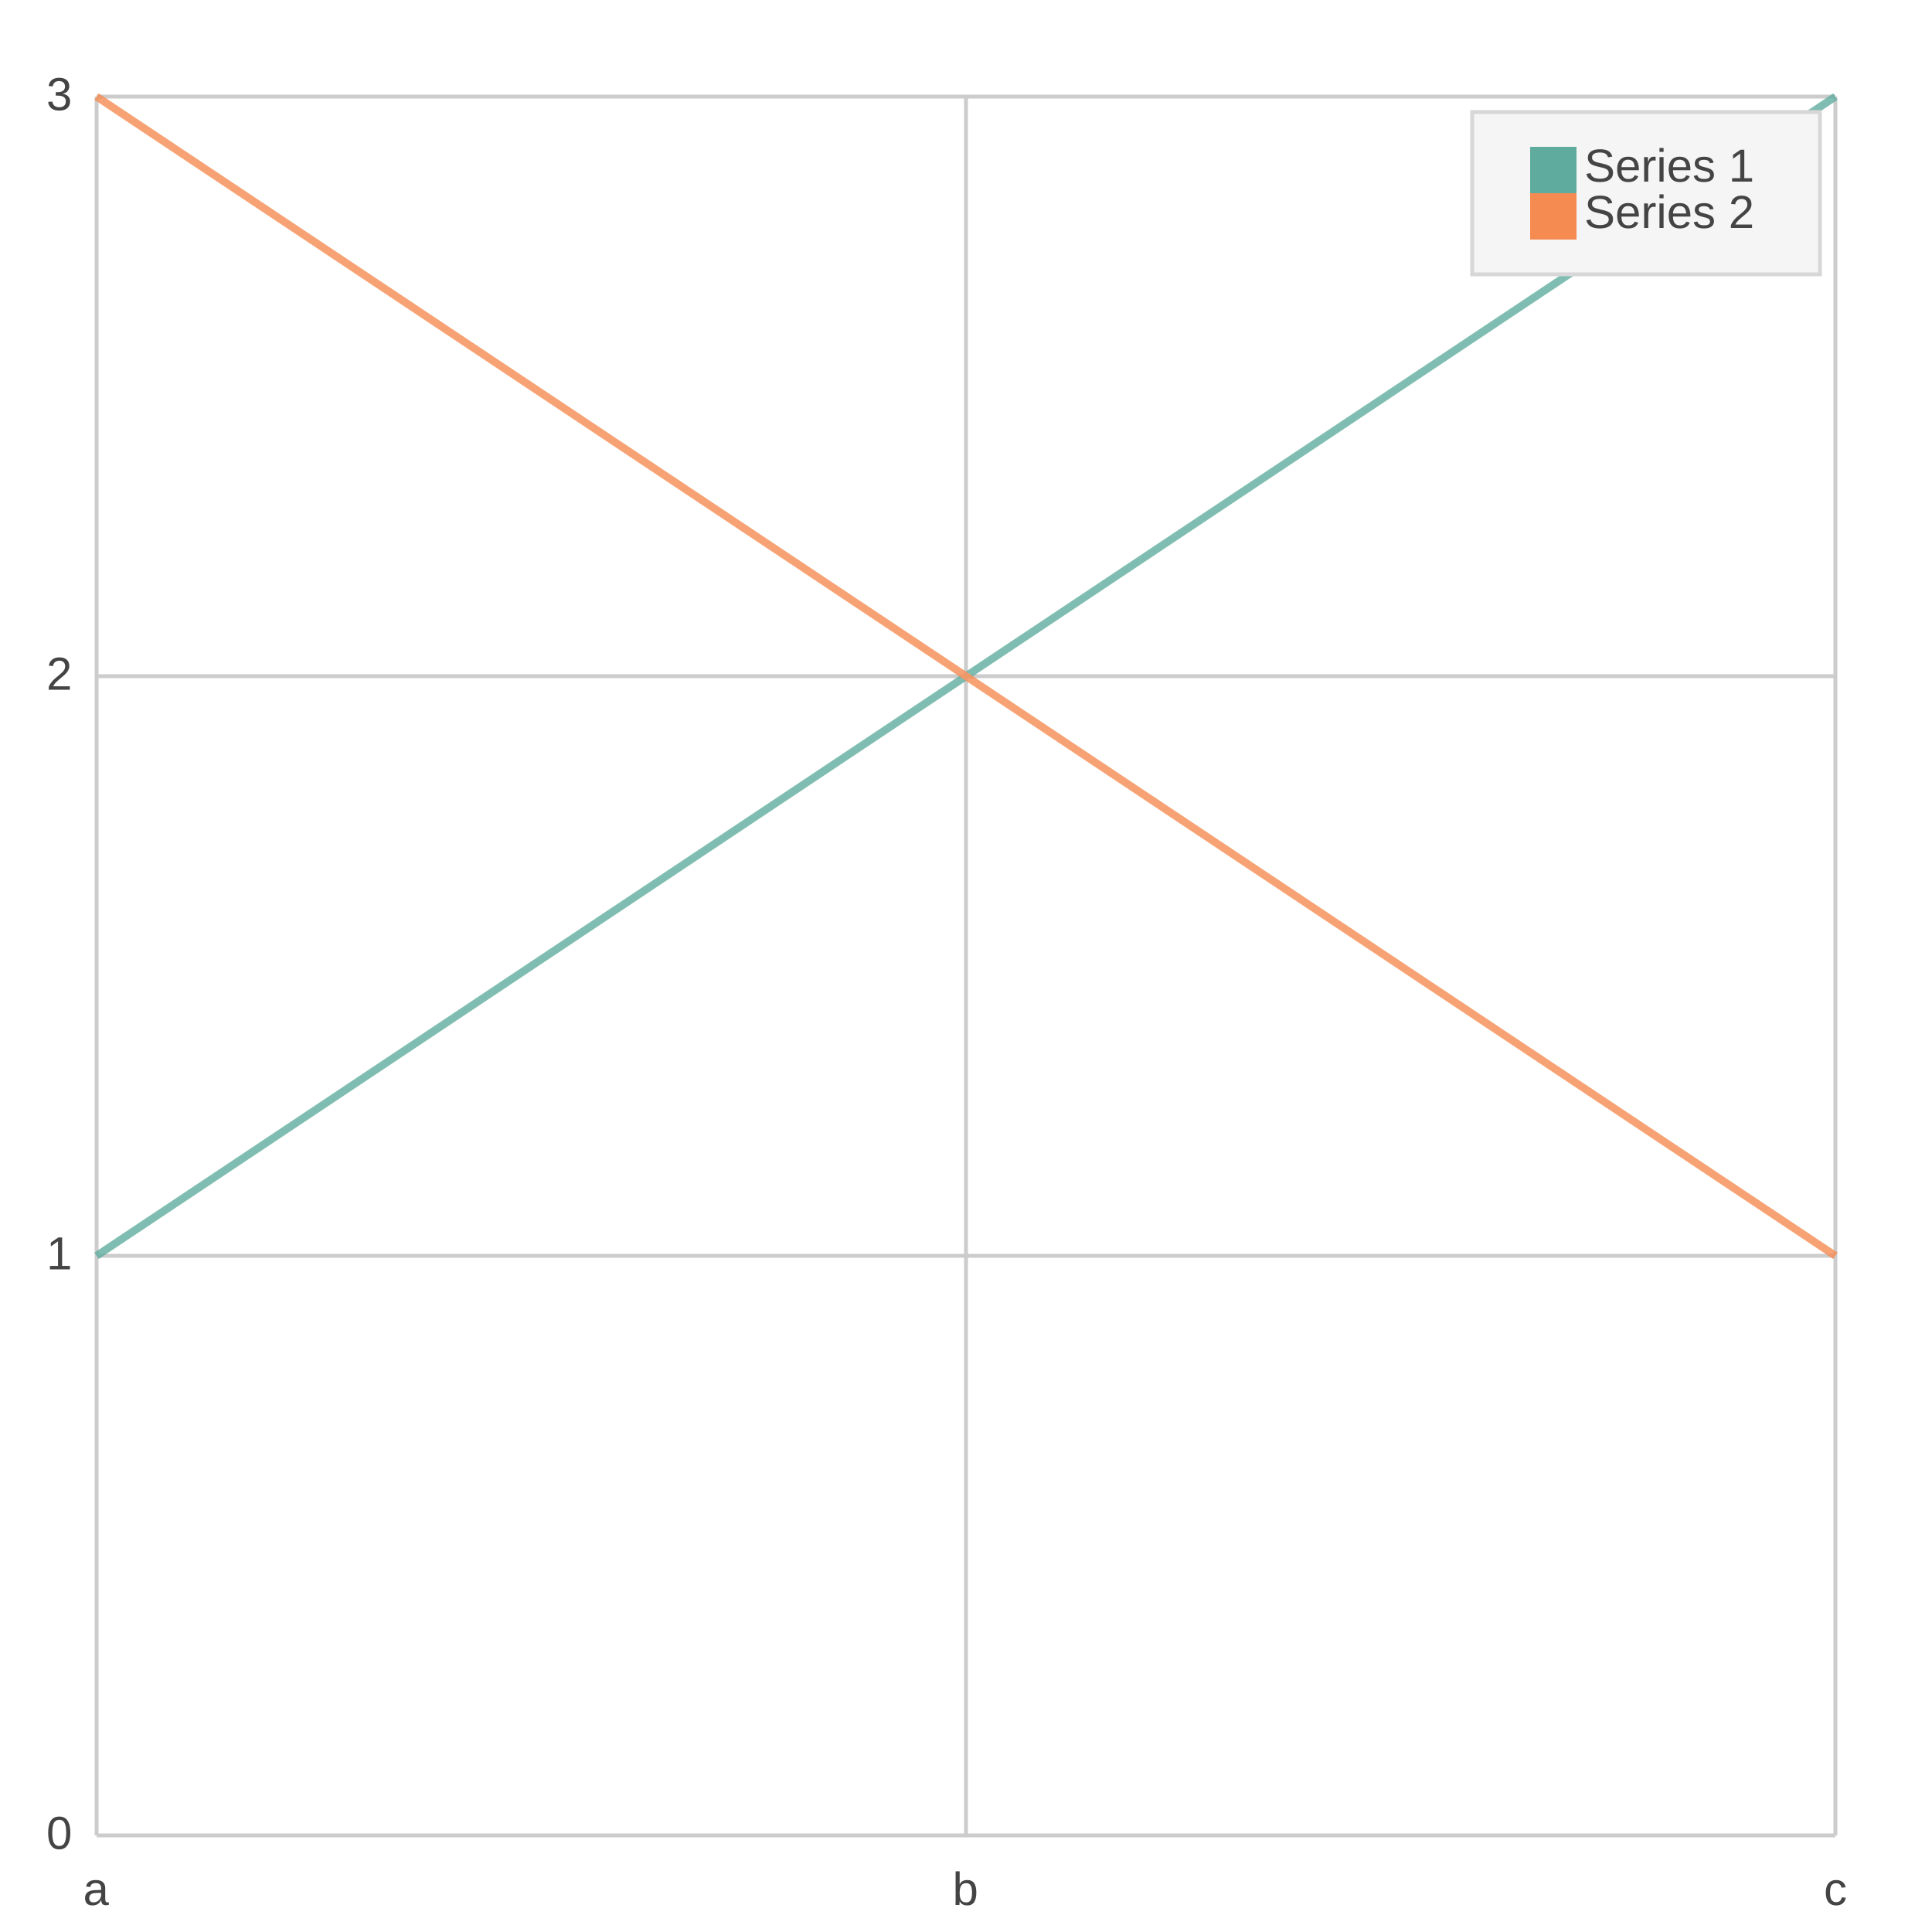
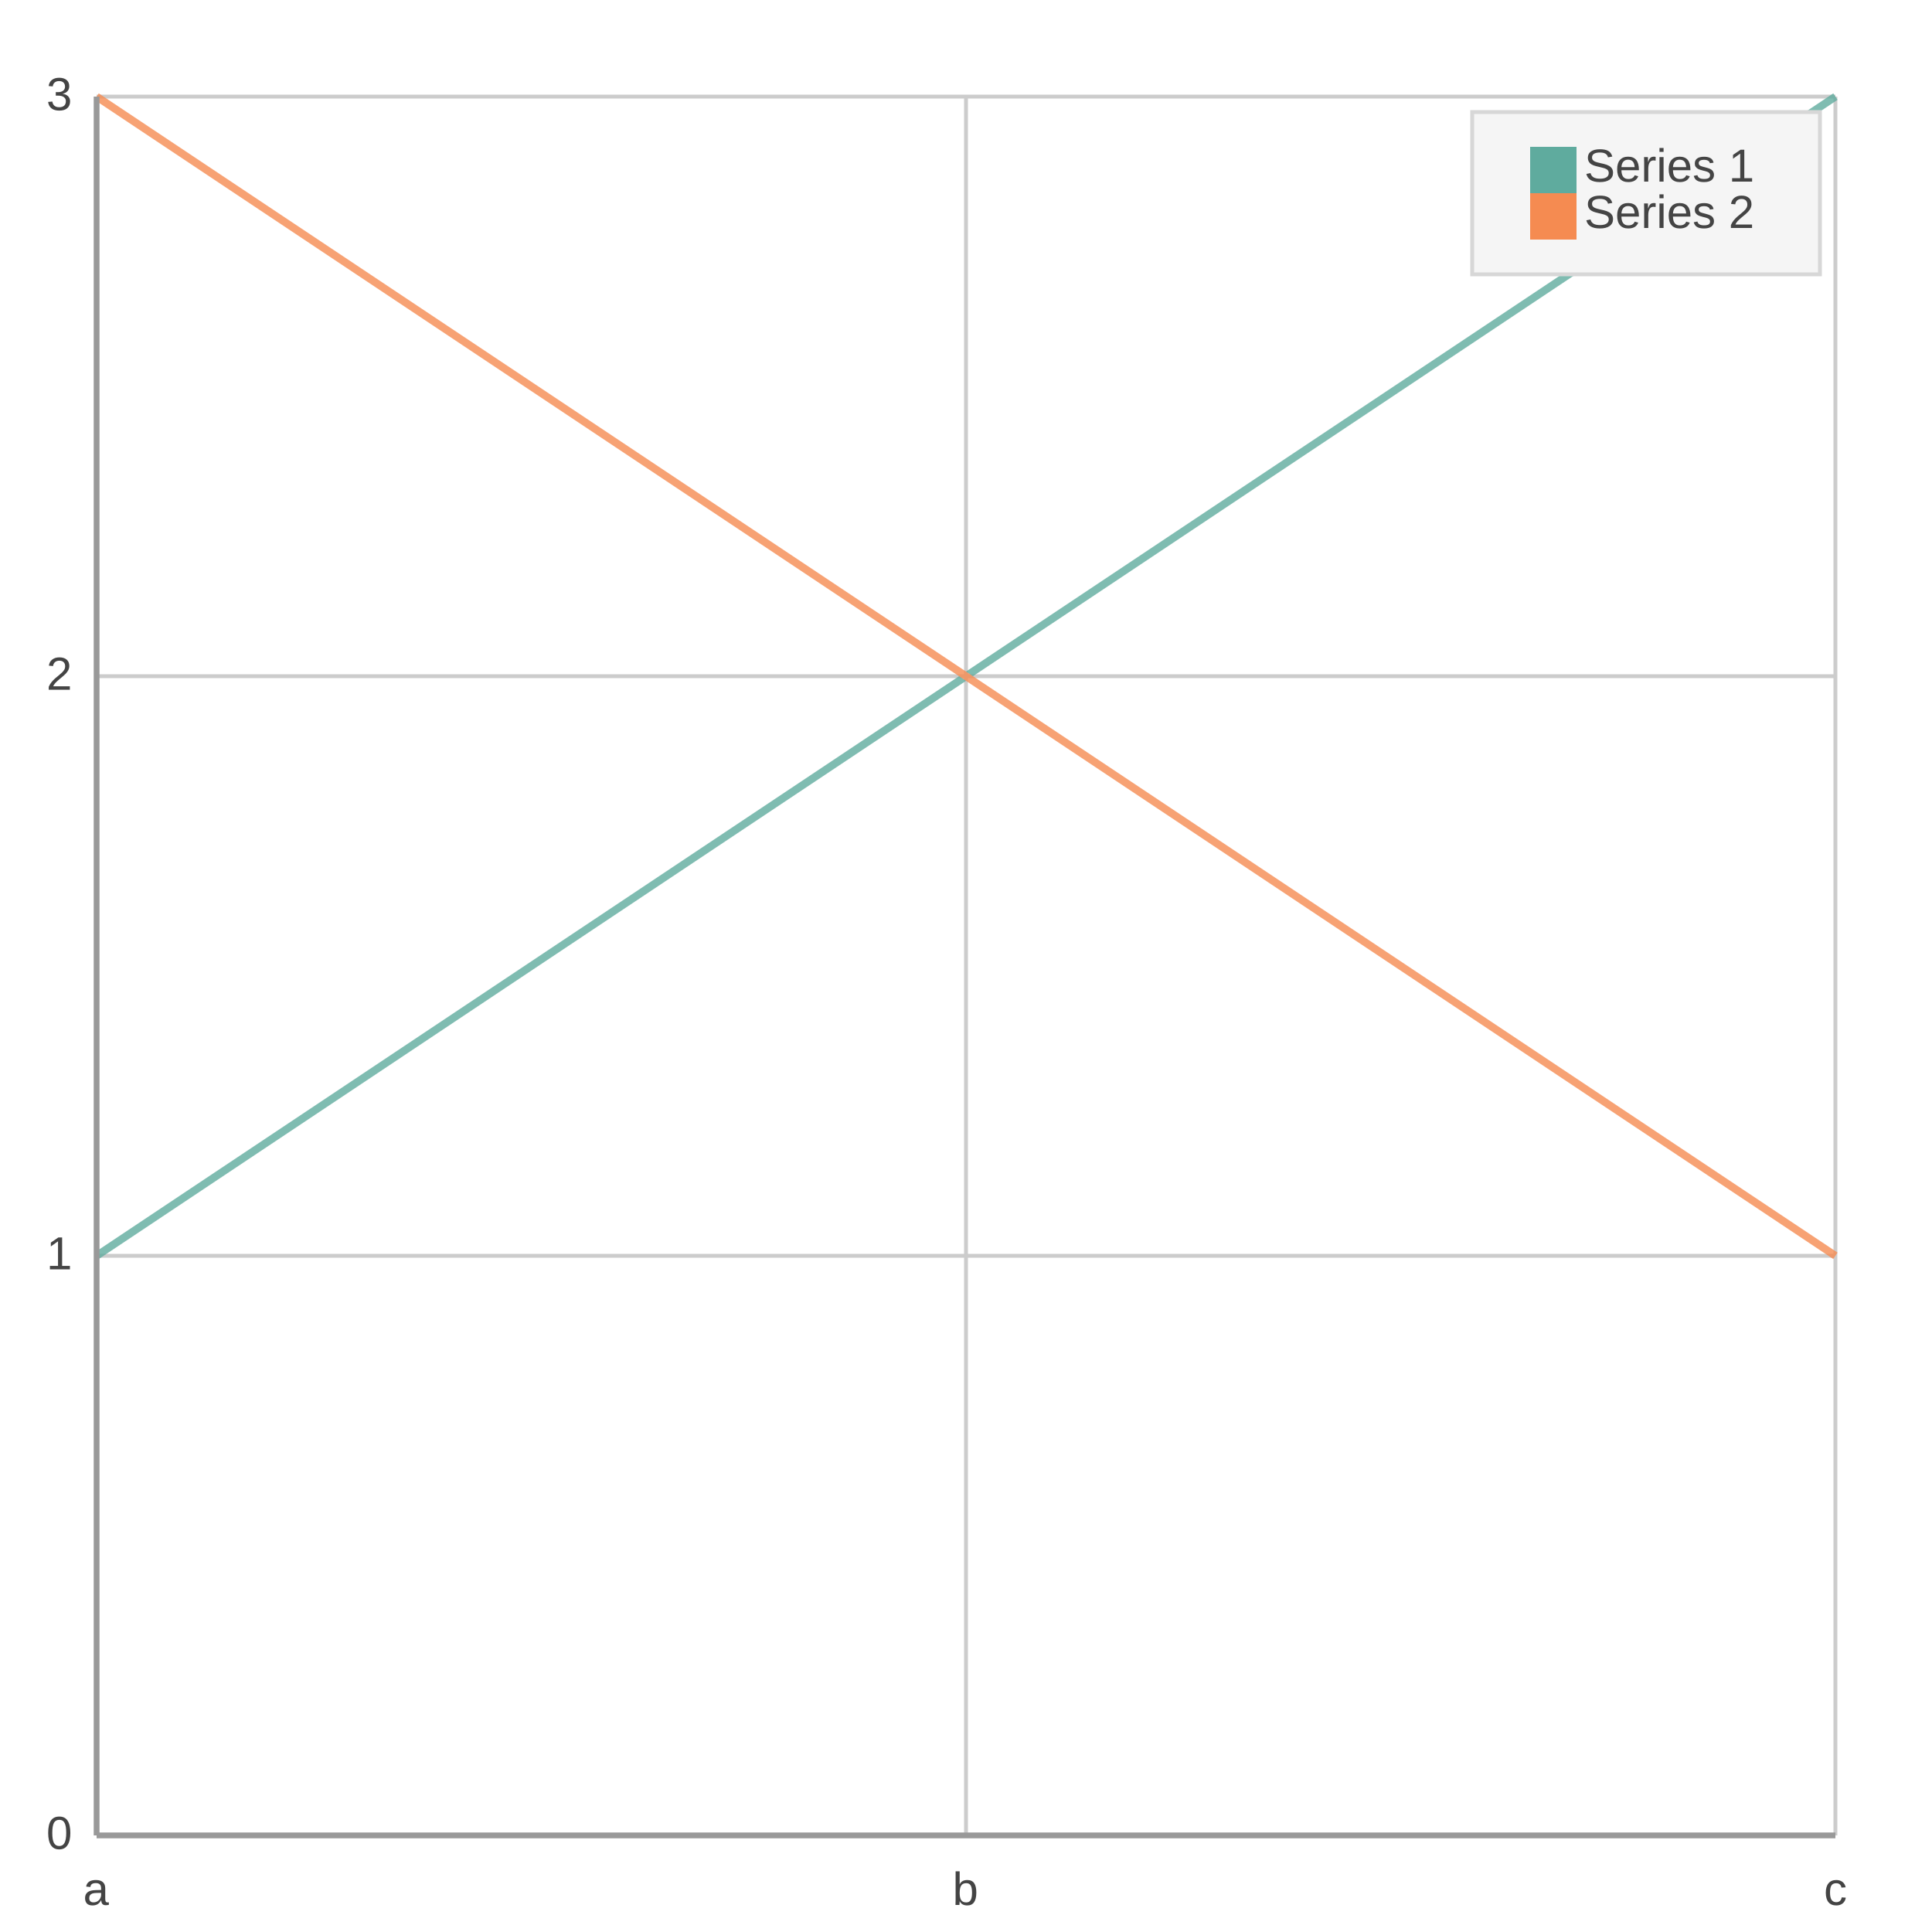
<svg xmlns="http://www.w3.org/2000/svg" width="500" height="500" viewBox="0 0 500 500">
  <path fill="#FFFFFF" d="M0 0 h500 v500 h-500 v-500Z" />
  <defs>
    <clipPath id="plot-clip">
      <rect x="0" y="0" width="450.0" height="450.0" />
    </clipPath>
  </defs>
  <g>
    <path stroke="#CCCCCC" stroke-dasharray="None" d="M0 0.0 h450.0 M0 150.0 h450.0 M0 300.0 h450.0 M0 450.0 h450.0" transform="translate(25.0, 25.0)" />
    <g font-size="12" font-family="Arial" fill="#444444" transform="translate(19.0, 25.0)">
      <text x="0" y="0.0" transform="translate(-7, 3.5)">3</text>
      <text x="0" y="150.0" transform="translate(-7, 3.5)">2</text>
      <text x="0" y="300.0" transform="translate(-7, 3.5)">1</text>
      <text x="0" y="450.0" transform="translate(-7, 3.5)">0</text>
    </g>
  </g>
  <g>
    <path stroke="#CCCCCC" stroke-dasharray="None" d="M0.0 0 v450.0 M225.0 0 v450.0 M450.0 0 v450.0" transform="translate(25.0, 25.0)" />
    <g font-size="12" font-family="Arial" fill="#444444" transform="translate(25.0, 43.0)">
      <text x="0.0" y="450.0" transform="translate(-3.5, 0)">a</text>
      <text x="225.0" y="450.0" transform="translate(-3.5, 0)">b</text>
      <text x="450.0" y="450.0" transform="translate(-3.0, 0)">c</text>
    </g>
  </g>
  <g opacity="0.8" transform="translate(-25.0, -25.0) rotate(180, 250.0, 250.0) scale(-1, 1) translate(-450.0, 0)">
    <g fill="white" stroke="#5fab9e" stroke-width="2">
      <path d="M0.0 150.0 L225.0 300.0 L450.0 450.0" fill="none" />
    </g>
    <g fill="white" stroke="#f58b51" stroke-width="2">
      <path d="M0.0 450.0 L225.0 300.0 L450.0 150.0" fill="none" />
    </g>
  </g>
  <g>
    <rect transform="translate(-15.0, -7.0)" x="396.0" y="36.0" width="90.0" height="42.0" fill="#f5f5f5" stroke="#d7d7d7" />
    <g>
      <rect y="38.0" x="396.0" width="12" height="12" fill="#5fab9e" />
      <text y="47.0" x="410.0" font-size="12" font-family="Arial" fill="#444444">Series 1</text>
    </g>
    <g>
      <rect y="50.0" x="396.0" width="12" height="12" fill="#f58b51" />
      <text y="59.0" x="410.0" font-size="12" font-family="Arial" fill="#444444">Series 2</text>
    </g>
  </g>
+   <path d="M25.0 25.0 v450.0 M25.0 475.0 h450.0" stroke="#999" stroke-width="1.5" fill="none" />
</svg>
